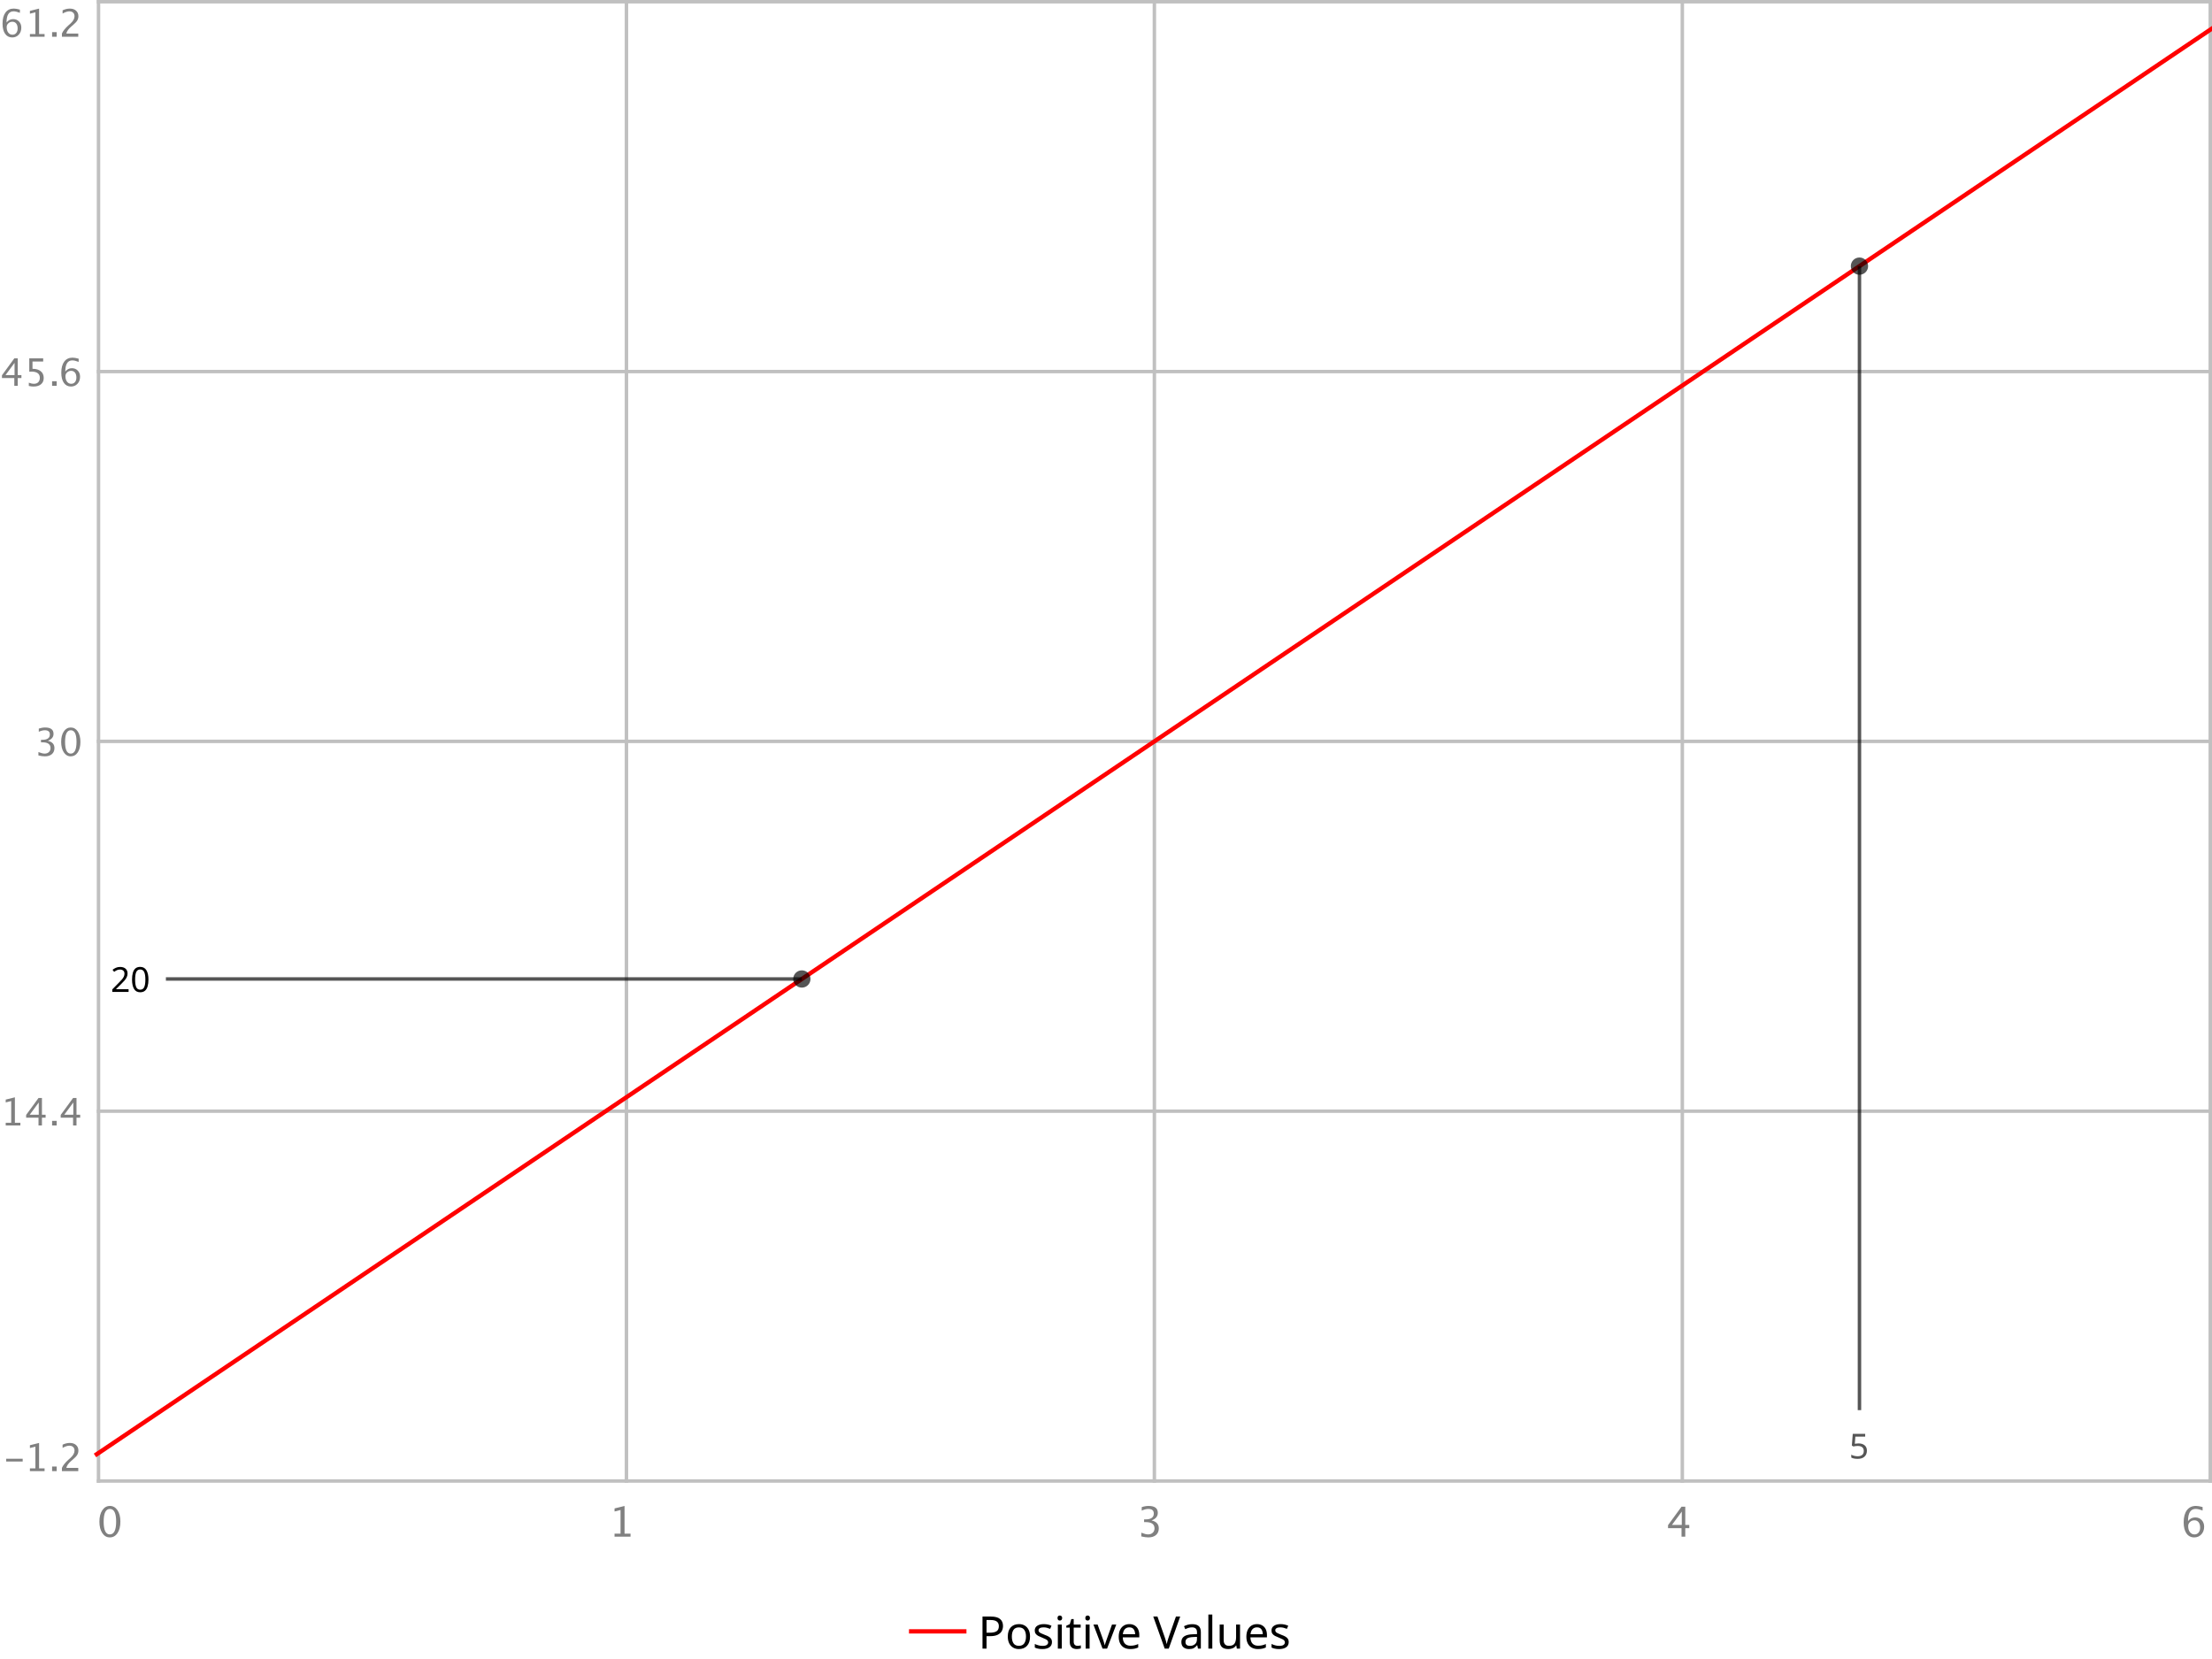
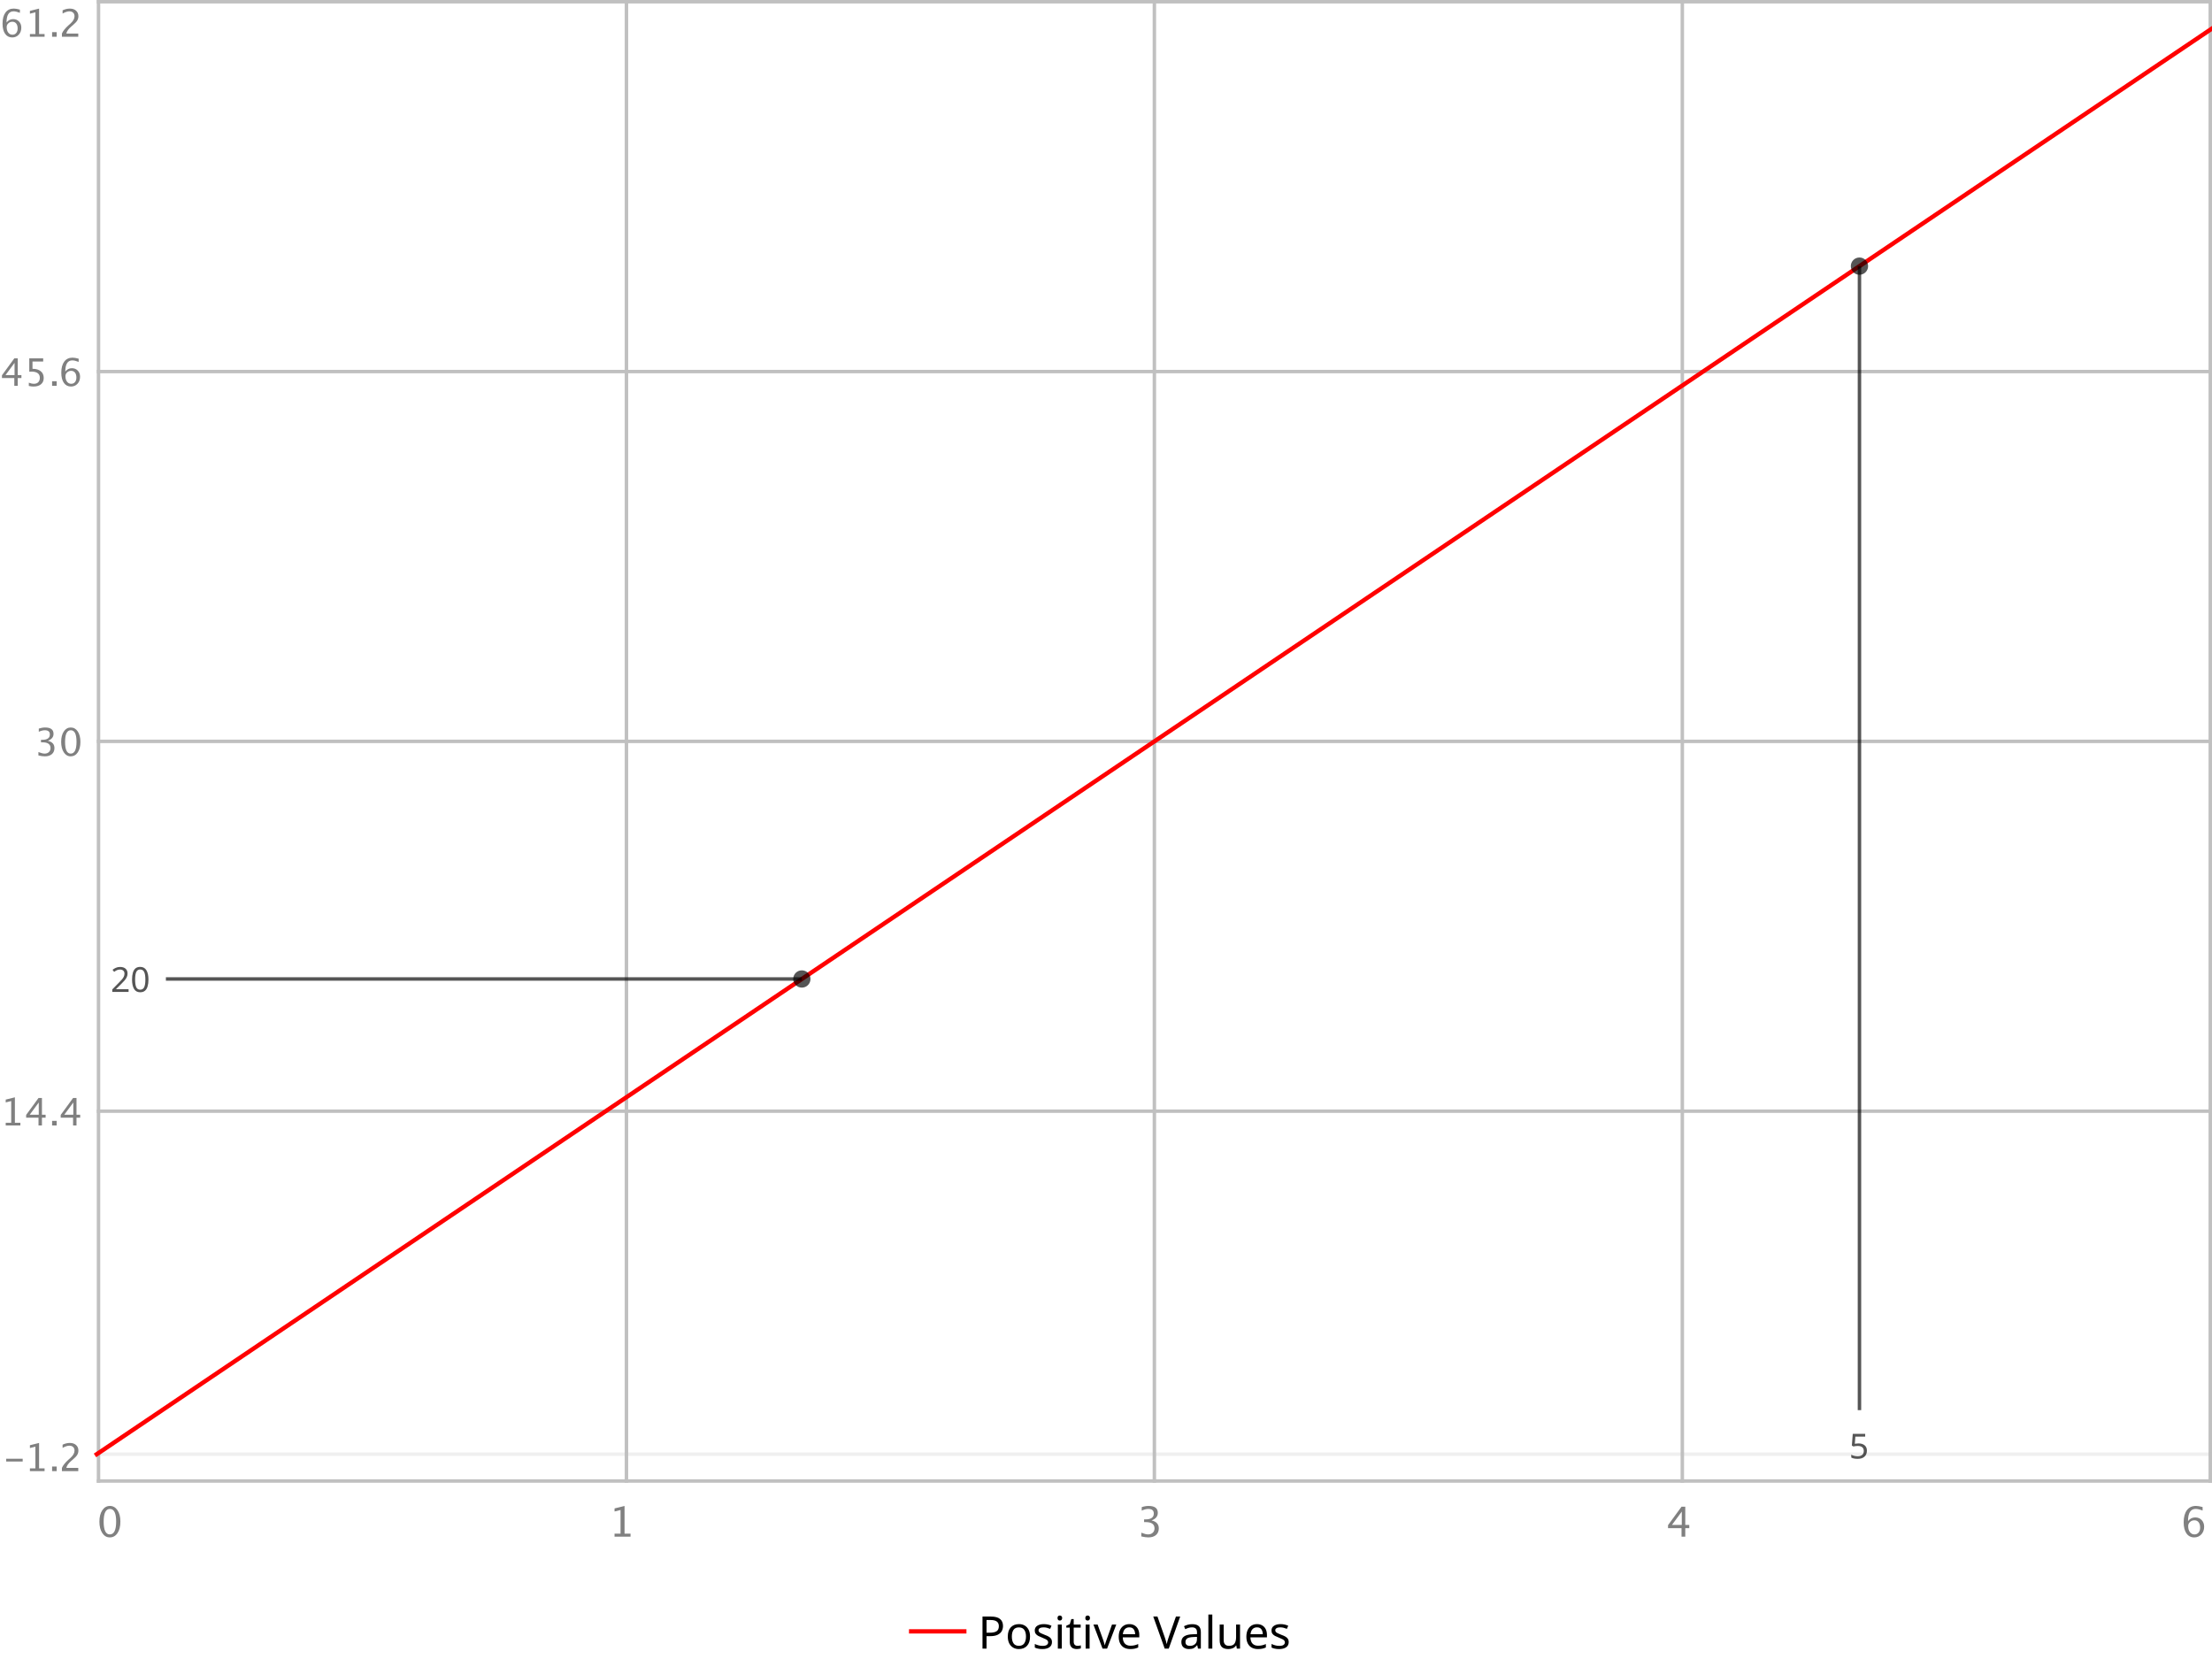
<svg xmlns="http://www.w3.org/2000/svg" color-interpolation="auto" color-rendering="auto" fill="black" fill-opacity="1" font-family="'Dialog'" font-size="12px" font-style="normal" font-weight="normal" height="480" image-rendering="auto" shape-rendering="auto" stroke="black" stroke-dasharray="none" stroke-dashoffset="0" stroke-linecap="square" stroke-linejoin="miter" stroke-miterlimit="10" stroke-opacity="1" stroke-width="1" text-rendering="auto" width="640">
  <defs id="genericDefs" />
  <g>
    <defs id="defs1">
      <clipPath clipPathUnits="userSpaceOnUse" id="clipPath1">
        <path d="M0 0 L152 0 L152 15 L0 15 L0 0 Z" />
      </clipPath>
      <clipPath clipPathUnits="userSpaceOnUse" id="clipPath2">
        <path d="M0 0 L24 0 L24 13 L0 13 L0 0 Z" />
      </clipPath>
      <clipPath clipPathUnits="userSpaceOnUse" id="clipPath3">
        <path d="M29 1 L639 1 L639 428 L29 428 L29 1 Z" />
      </clipPath>
      <clipPath clipPathUnits="userSpaceOnUse" id="clipPath4">
        <path d="M-506 -411 L104 -411 L104 16 L-506 16 L-506 -411 Z" />
      </clipPath>
      <clipPath clipPathUnits="userSpaceOnUse" id="clipPath5">
        <path d="M-3 -276 L607 -276 L607 151 L-3 151 L-3 -276 Z" />
      </clipPath>
      <clipPath clipPathUnits="userSpaceOnUse" id="clipPath6">
        <path d="M0 0 L114 0 L114 16 L0 16 L0 0 Z" />
      </clipPath>
      <clipPath clipPathUnits="userSpaceOnUse" id="clipPath7">
        <path d="M0 0 L0 16 L114 16 L114 0 Z" />
      </clipPath>
    </defs>
    <g color-interpolation="linearRGB" color-rendering="optimizeQuality" fill="silver" image-rendering="optimizeQuality" stroke="silver" stroke-linecap="butt" stroke-linejoin="bevel">
      <line fill="none" x1="28" x2="640" y1="0.5" y2="0.5" />
      <line fill="none" x1="28" x2="640" y1="107.5" y2="107.5" />
      <line fill="none" x1="28" x2="640" y1="214.5" y2="214.5" />
      <line fill="none" x1="28" x2="640" y1="321.5" y2="321.5" />
      <line fill="none" x1="28" x2="640" y1="428.5" y2="428.5" />
      <line fill="none" x1="28.5" x2="28.5" y1="0" y2="429" />
      <line fill="none" x1="181.25" x2="181.25" y1="0" y2="429" />
      <line fill="none" x1="334" x2="334" y1="0" y2="429" />
      <line fill="none" x1="486.75" x2="486.75" y1="0" y2="429" />
      <line fill="none" x1="639.5" x2="639.5" y1="0" y2="429" />
    </g>
    <g color-interpolation="linearRGB" color-rendering="optimizeQuality" fill="gray" font-family="'Lucida Grande'" image-rendering="optimizeQuality" stroke="gray" stroke-linecap="butt" stroke-linejoin="bevel" transform="translate(28,433)">
      <path clip-path="url(#clipPath1)" d="M3.762 11.818 Q2.42 11.818 1.591 10.556 Q0.762 9.293 0.762 7.26 Q0.762 5.209 1.597 3.961 Q2.432 2.713 3.797 2.713 Q5.162 2.713 5.997 3.961 Q6.832 5.209 6.832 7.242 Q6.832 9.328 5.997 10.573 Q5.162 11.818 3.762 11.818 ZM3.773 10.951 Q5.607 10.951 5.607 7.225 Q5.607 3.58 3.797 3.58 Q1.992 3.58 1.992 7.26 Q1.992 10.951 3.773 10.951 Z" stroke="none" />
    </g>
    <g color-interpolation="linearRGB" color-rendering="optimizeQuality" fill="gray" font-family="'Lucida Grande'" image-rendering="optimizeQuality" stroke="gray" stroke-linecap="butt" stroke-linejoin="bevel" transform="translate(176,433)">
      <path clip-path="url(#clipPath1)" d="M1.805 11.602 L1.805 10.734 L3.539 10.734 L3.539 3.891 L1.805 4.324 L1.805 3.434 L4.699 2.713 L4.699 10.734 L6.434 10.734 L6.434 11.602 Z" stroke="none" />
    </g>
    <g color-interpolation="linearRGB" color-rendering="optimizeQuality" fill="gray" font-family="'Lucida Grande'" image-rendering="optimizeQuality" stroke="gray" stroke-linecap="butt" stroke-linejoin="bevel" transform="translate(329,433)">
      <path clip-path="url(#clipPath1)" d="M1.219 11.537 L1.219 10.459 Q2.461 10.951 3.176 10.951 Q4.002 10.951 4.521 10.468 Q5.039 9.984 5.039 9.217 Q5.039 7.389 2.478 7.389 L2.022 7.389 L2.022 6.609 L2.426 6.604 Q4.828 6.604 4.828 4.91 Q4.828 3.58 3.246 3.58 Q2.379 3.58 1.336 4.066 L1.336 3.059 Q2.361 2.713 3.328 2.713 Q5.988 2.713 5.988 4.723 Q5.988 6.252 4.178 6.902 Q6.275 7.389 6.275 9.199 Q6.275 10.424 5.467 11.121 Q4.658 11.818 3.246 11.818 Q2.443 11.818 1.219 11.537 Z" stroke="none" />
    </g>
    <g color-interpolation="linearRGB" color-rendering="optimizeQuality" fill="gray" font-family="'Lucida Grande'" image-rendering="optimizeQuality" stroke="gray" stroke-linecap="butt" stroke-linejoin="bevel" transform="translate(482,433)">
      <path clip-path="url(#clipPath1)" d="M4.518 11.602 L4.518 9.146 L0.615 9.146 L0.615 8.273 L4.518 2.93 L5.602 2.93 L5.602 8.203 L6.762 8.203 L6.762 9.146 L5.602 9.146 L5.602 11.602 ZM1.746 8.203 L4.594 8.203 L4.594 4.348 Z" stroke="none" />
    </g>
    <g color-interpolation="linearRGB" color-rendering="optimizeQuality" fill="gray" font-family="'Lucida Grande'" image-rendering="optimizeQuality" stroke="gray" stroke-linecap="butt" stroke-linejoin="bevel" transform="translate(631,433)">
      <path clip-path="url(#clipPath1)" d="M2.062 7.107 Q2.889 6.035 4.143 6.035 Q5.279 6.035 6.003 6.788 Q6.727 7.541 6.727 8.719 Q6.727 10.072 5.915 10.945 Q5.104 11.818 3.856 11.818 Q2.42 11.818 1.611 10.664 Q0.803 9.51 0.803 7.459 Q0.803 5.203 1.731 3.955 Q2.66 2.707 4.348 2.707 Q5.121 2.707 6.281 3.035 L6.281 4.043 Q5.057 3.574 4.277 3.574 Q2.062 3.574 2.062 7.107 ZM5.566 8.977 Q5.566 7.992 5.124 7.43 Q4.682 6.867 3.897 6.867 Q3.164 6.867 2.637 7.359 Q2.109 7.852 2.109 8.543 Q2.109 9.633 2.61 10.292 Q3.111 10.951 3.938 10.951 Q4.682 10.951 5.124 10.415 Q5.566 9.879 5.566 8.977 Z" stroke="none" />
    </g>
    <g color-interpolation="linearRGB" color-rendering="optimizeQuality" fill="gray" font-family="'Lucida Grande'" font-size="11px" image-rendering="optimizeQuality" stroke="gray" stroke-linecap="butt" stroke-linejoin="bevel" transform="translate(0,415)">
      <path clip-path="url(#clipPath2)" d="M1.795 7.853 L1.795 7.058 L6.564 7.058 L6.564 7.853 ZM8.654 10.635 L8.654 9.84 L10.244 9.84 L10.244 3.566 L8.654 3.964 L8.654 3.147 L11.308 2.487 L11.308 9.84 L12.898 9.84 L12.898 10.635 ZM15.074 10.635 L15.074 9.308 L16.401 9.308 L16.401 10.635 ZM17.913 10.635 L17.913 9.706 Q18.375 8.626 19.782 7.353 L20.389 6.811 Q21.56 5.752 21.56 4.71 Q21.56 4.044 21.16 3.663 Q20.76 3.282 20.061 3.282 Q19.234 3.282 18.112 3.921 L18.112 2.986 Q19.17 2.487 20.212 2.487 Q21.329 2.487 22.006 3.088 Q22.683 3.69 22.683 4.684 Q22.683 5.398 22.342 5.951 Q22 6.504 21.071 7.294 L20.663 7.643 Q19.39 8.723 19.191 9.706 L22.645 9.706 L22.645 10.635 Z" stroke="none" />
    </g>
    <g color-interpolation="linearRGB" color-rendering="optimizeQuality" fill="gray" font-family="'Lucida Grande'" font-size="11px" image-rendering="optimizeQuality" stroke="gray" stroke-linecap="butt" stroke-linejoin="bevel" transform="translate(0,315)">
      <path clip-path="url(#clipPath2)" d="M1.654 10.635 L1.654 9.84 L3.244 9.84 L3.244 3.566 L1.654 3.964 L1.654 3.147 L4.308 2.487 L4.308 9.84 L5.897 9.84 L5.897 10.635 ZM11.141 10.635 L11.141 8.384 L7.564 8.384 L7.564 7.584 L11.141 2.686 L12.135 2.686 L12.135 7.519 L13.198 7.519 L13.198 8.384 L12.135 8.384 L12.135 10.635 ZM8.601 7.519 L11.211 7.519 L11.211 3.985 ZM15.074 10.635 L15.074 9.308 L16.401 9.308 L16.401 10.635 ZM21.141 10.635 L21.141 8.384 L17.564 8.384 L17.564 7.584 L21.141 2.686 L22.135 2.686 L22.135 7.519 L23.198 7.519 L23.198 8.384 L22.135 8.384 L22.135 10.635 ZM18.601 7.519 L21.211 7.519 L21.211 3.985 Z" stroke="none" />
    </g>
    <g color-interpolation="linearRGB" color-rendering="optimizeQuality" fill="gray" font-family="'Lucida Grande'" font-size="11px" image-rendering="optimizeQuality" stroke="gray" stroke-linecap="butt" stroke-linejoin="bevel" transform="translate(0,208)">
      <path clip-path="url(#clipPath2)" d="M11.117 10.576 L11.117 9.587 Q12.256 10.039 12.911 10.039 Q13.668 10.039 14.144 9.595 Q14.619 9.152 14.619 8.449 Q14.619 6.773 12.272 6.773 L11.853 6.773 L11.853 6.059 L12.224 6.053 Q14.426 6.053 14.426 4.501 Q14.426 3.282 12.976 3.282 Q12.181 3.282 11.225 3.728 L11.225 2.804 Q12.165 2.487 13.051 2.487 Q15.489 2.487 15.489 4.329 Q15.489 5.731 13.83 6.327 Q15.752 6.773 15.752 8.433 Q15.752 9.555 15.011 10.194 Q14.27 10.834 12.976 10.834 Q12.24 10.834 11.117 10.576 ZM20.448 10.834 Q19.218 10.834 18.458 9.676 Q17.698 8.519 17.698 6.655 Q17.698 4.775 18.464 3.631 Q19.229 2.487 20.48 2.487 Q21.732 2.487 22.497 3.631 Q23.263 4.775 23.263 6.639 Q23.263 8.551 22.497 9.692 Q21.732 10.834 20.448 10.834 ZM20.459 10.039 Q22.14 10.039 22.14 6.623 Q22.14 3.282 20.48 3.282 Q18.826 3.282 18.826 6.655 Q18.826 10.039 20.459 10.039 Z" stroke="none" />
    </g>
    <g color-interpolation="linearRGB" color-rendering="optimizeQuality" fill="gray" font-family="'Lucida Grande'" font-size="11px" image-rendering="optimizeQuality" stroke="gray" stroke-linecap="butt" stroke-linejoin="bevel" transform="translate(0,101)">
      <path clip-path="url(#clipPath2)" d="M4.141 10.635 L4.141 8.384 L0.564 8.384 L0.564 7.584 L4.141 2.686 L5.135 2.686 L5.135 7.519 L6.198 7.519 L6.198 8.384 L5.135 8.384 L5.135 10.635 ZM1.601 7.519 L4.211 7.519 L4.211 3.985 ZM8.337 10.667 L8.337 9.722 Q9.127 10.039 9.841 10.039 Q10.626 10.039 11.074 9.577 Q11.523 9.115 11.523 8.304 Q11.523 6.515 9.057 6.515 Q8.778 6.515 8.472 6.553 L8.472 2.686 L12.495 2.686 L12.495 3.609 L9.401 3.609 L9.401 5.704 Q10.932 5.704 11.791 6.408 Q12.65 7.111 12.65 8.357 Q12.65 9.518 11.869 10.175 Q11.087 10.834 9.702 10.834 Q9.1 10.834 8.337 10.667 ZM15.074 10.635 L15.074 9.308 L16.401 9.308 L16.401 10.635 ZM18.891 6.515 Q19.648 5.532 20.797 5.532 Q21.839 5.532 22.503 6.222 Q23.166 6.913 23.166 7.992 Q23.166 9.233 22.422 10.033 Q21.678 10.834 20.534 10.834 Q19.218 10.834 18.477 9.775 Q17.736 8.717 17.736 6.837 Q17.736 4.769 18.587 3.626 Q19.439 2.481 20.985 2.481 Q21.694 2.481 22.758 2.782 L22.758 3.706 Q21.635 3.276 20.921 3.276 Q18.891 3.276 18.891 6.515 ZM22.102 8.229 Q22.102 7.326 21.697 6.811 Q21.291 6.295 20.572 6.295 Q19.9 6.295 19.417 6.746 Q18.934 7.197 18.934 7.831 Q18.934 8.83 19.393 9.434 Q19.852 10.039 20.609 10.039 Q21.291 10.039 21.697 9.547 Q22.102 9.056 22.102 8.229 Z" stroke="none" />
    </g>
    <g color-interpolation="linearRGB" color-rendering="optimizeQuality" fill="gray" font-family="'Lucida Grande'" font-size="11px" image-rendering="optimizeQuality" stroke="gray" stroke-linecap="butt" stroke-linejoin="bevel">
      <path clip-path="url(#clipPath2)" d="M1.891 6.515 Q2.648 5.532 3.797 5.532 Q4.839 5.532 5.503 6.222 Q6.166 6.913 6.166 7.992 Q6.166 9.233 5.422 10.033 Q4.678 10.834 3.534 10.834 Q2.218 10.834 1.477 9.775 Q0.736 8.717 0.736 6.837 Q0.736 4.769 1.587 3.626 Q2.438 2.481 3.985 2.481 Q4.694 2.481 5.758 2.782 L5.758 3.706 Q4.635 3.276 3.921 3.276 Q1.891 3.276 1.891 6.515 ZM5.103 8.229 Q5.103 7.326 4.697 6.811 Q4.292 6.295 3.572 6.295 Q2.9 6.295 2.417 6.746 Q1.934 7.197 1.934 7.831 Q1.934 8.83 2.393 9.434 Q2.852 10.039 3.609 10.039 Q4.292 10.039 4.697 9.547 Q5.103 9.056 5.103 8.229 ZM8.654 10.635 L8.654 9.84 L10.244 9.84 L10.244 3.566 L8.654 3.964 L8.654 3.147 L11.308 2.487 L11.308 9.84 L12.898 9.84 L12.898 10.635 ZM15.074 10.635 L15.074 9.308 L16.401 9.308 L16.401 10.635 ZM17.913 10.635 L17.913 9.706 Q18.375 8.626 19.782 7.353 L20.389 6.811 Q21.56 5.752 21.56 4.71 Q21.56 4.044 21.16 3.663 Q20.76 3.282 20.061 3.282 Q19.234 3.282 18.112 3.921 L18.112 2.986 Q19.17 2.487 20.212 2.487 Q21.329 2.487 22.006 3.088 Q22.683 3.69 22.683 4.684 Q22.683 5.398 22.342 5.951 Q22 6.504 21.071 7.294 L20.663 7.643 Q19.39 8.723 19.191 9.706 L22.645 9.706 L22.645 10.635 Z" stroke="none" />
    </g>
+     <g color-interpolation="linearRGB" color-rendering="optimizeQuality" fill="rgb(192,192,192)" fill-opacity="0.251" image-rendering="optimizeQuality" stroke="rgb(192,192,192)" stroke-linecap="butt" stroke-linejoin="bevel" stroke-opacity="0.251">
+       <line fill="none" x1="28" x2="640" y1="420.75" y2="420.75" />
+     </g>
    <g color-interpolation="linearRGB" color-rendering="optimizeQuality" fill="red" image-rendering="optimizeQuality" stroke="red" stroke-width="1.25">
      <path d="M28 420.75 L130 352 L232 283.25 L334 214.5 L436 145.75 L538 77 L640 8.25" fill="none" />
    </g>
    <g color-interpolation="linearRGB" color-rendering="optimizeQuality" fill="rgb(0,0,0)" fill-opacity="0.667" font-family="'Lucida Grande'" font-size="10px" image-rendering="optimizeQuality" stroke="rgb(0,0,0)" stroke-linecap="butt" stroke-linejoin="bevel" stroke-opacity="0.667" text-rendering="optimizeLegibility" transform="translate(535,412)">
      <text clip-path="url(#clipPath4)" stroke="none" x="0" xml:space="preserve" y="10">5</text>
    </g>
    <g color-interpolation="linearRGB" color-rendering="optimizeQuality" fill="rgb(0,0,0)" fill-opacity="0.667" image-rendering="optimizeQuality" stroke="rgb(0,0,0)" stroke-linecap="butt" stroke-linejoin="bevel" stroke-opacity="0.667">
      <line clip-path="url(#clipPath3)" fill="none" x1="538" x2="538" y1="408" y2="77" />
      <circle clip-path="url(#clipPath3)" cx="538" cy="77" r="2.5" stroke="none" />
      <circle clip-path="url(#clipPath3)" cx="232" cy="283.25" r="2.5" stroke="none" />
    </g>
-     <g color-interpolation="linearRGB" color-rendering="optimizeQuality" font-family="'Lucida Grande'" font-size="10px" image-rendering="optimizeQuality" stroke-linecap="butt" stroke-linejoin="bevel" text-rendering="optimizeLegibility" transform="translate(32,277)">
+     <g color-interpolation="linearRGB" color-rendering="optimizeQuality" fill="rgb(0,0,0)" fill-opacity="0.667" font-family="'Lucida Grande'" font-size="10px" image-rendering="optimizeQuality" stroke="rgb(0,0,0)" stroke-linecap="butt" stroke-linejoin="bevel" stroke-opacity="0.667" text-rendering="optimizeLegibility" transform="translate(32,277)">
      <text clip-path="url(#clipPath5)" stroke="none" x="0" xml:space="preserve" y="10">20</text>
    </g>
    <g color-interpolation="linearRGB" color-rendering="optimizeQuality" fill="rgb(0,0,0)" fill-opacity="0.667" image-rendering="optimizeQuality" stroke="rgb(0,0,0)" stroke-linecap="butt" stroke-linejoin="bevel" stroke-opacity="0.667">
      <line clip-path="url(#clipPath3)" fill="none" x1="48" x2="232" y1="283.25" y2="283.25" />
    </g>
    <g color-interpolation="linearRGB" color-rendering="optimizeQuality" fill="red" font-family="'Lucida Grande'" font-size="13px" image-rendering="optimizeQuality" stroke="red" stroke-width="1.25" transform="translate(263,464)">
      <line clip-path="url(#clipPath7)" fill="none" x1="0" x2="16" y1="8" y2="8" />
      <text clip-path="url(#clipPath7)" fill="black" stroke="none" text-rendering="optimizeLegibility" x="20" xml:space="preserve" y="13">Positive Values</text>
    </g>
  </g>
</svg>
